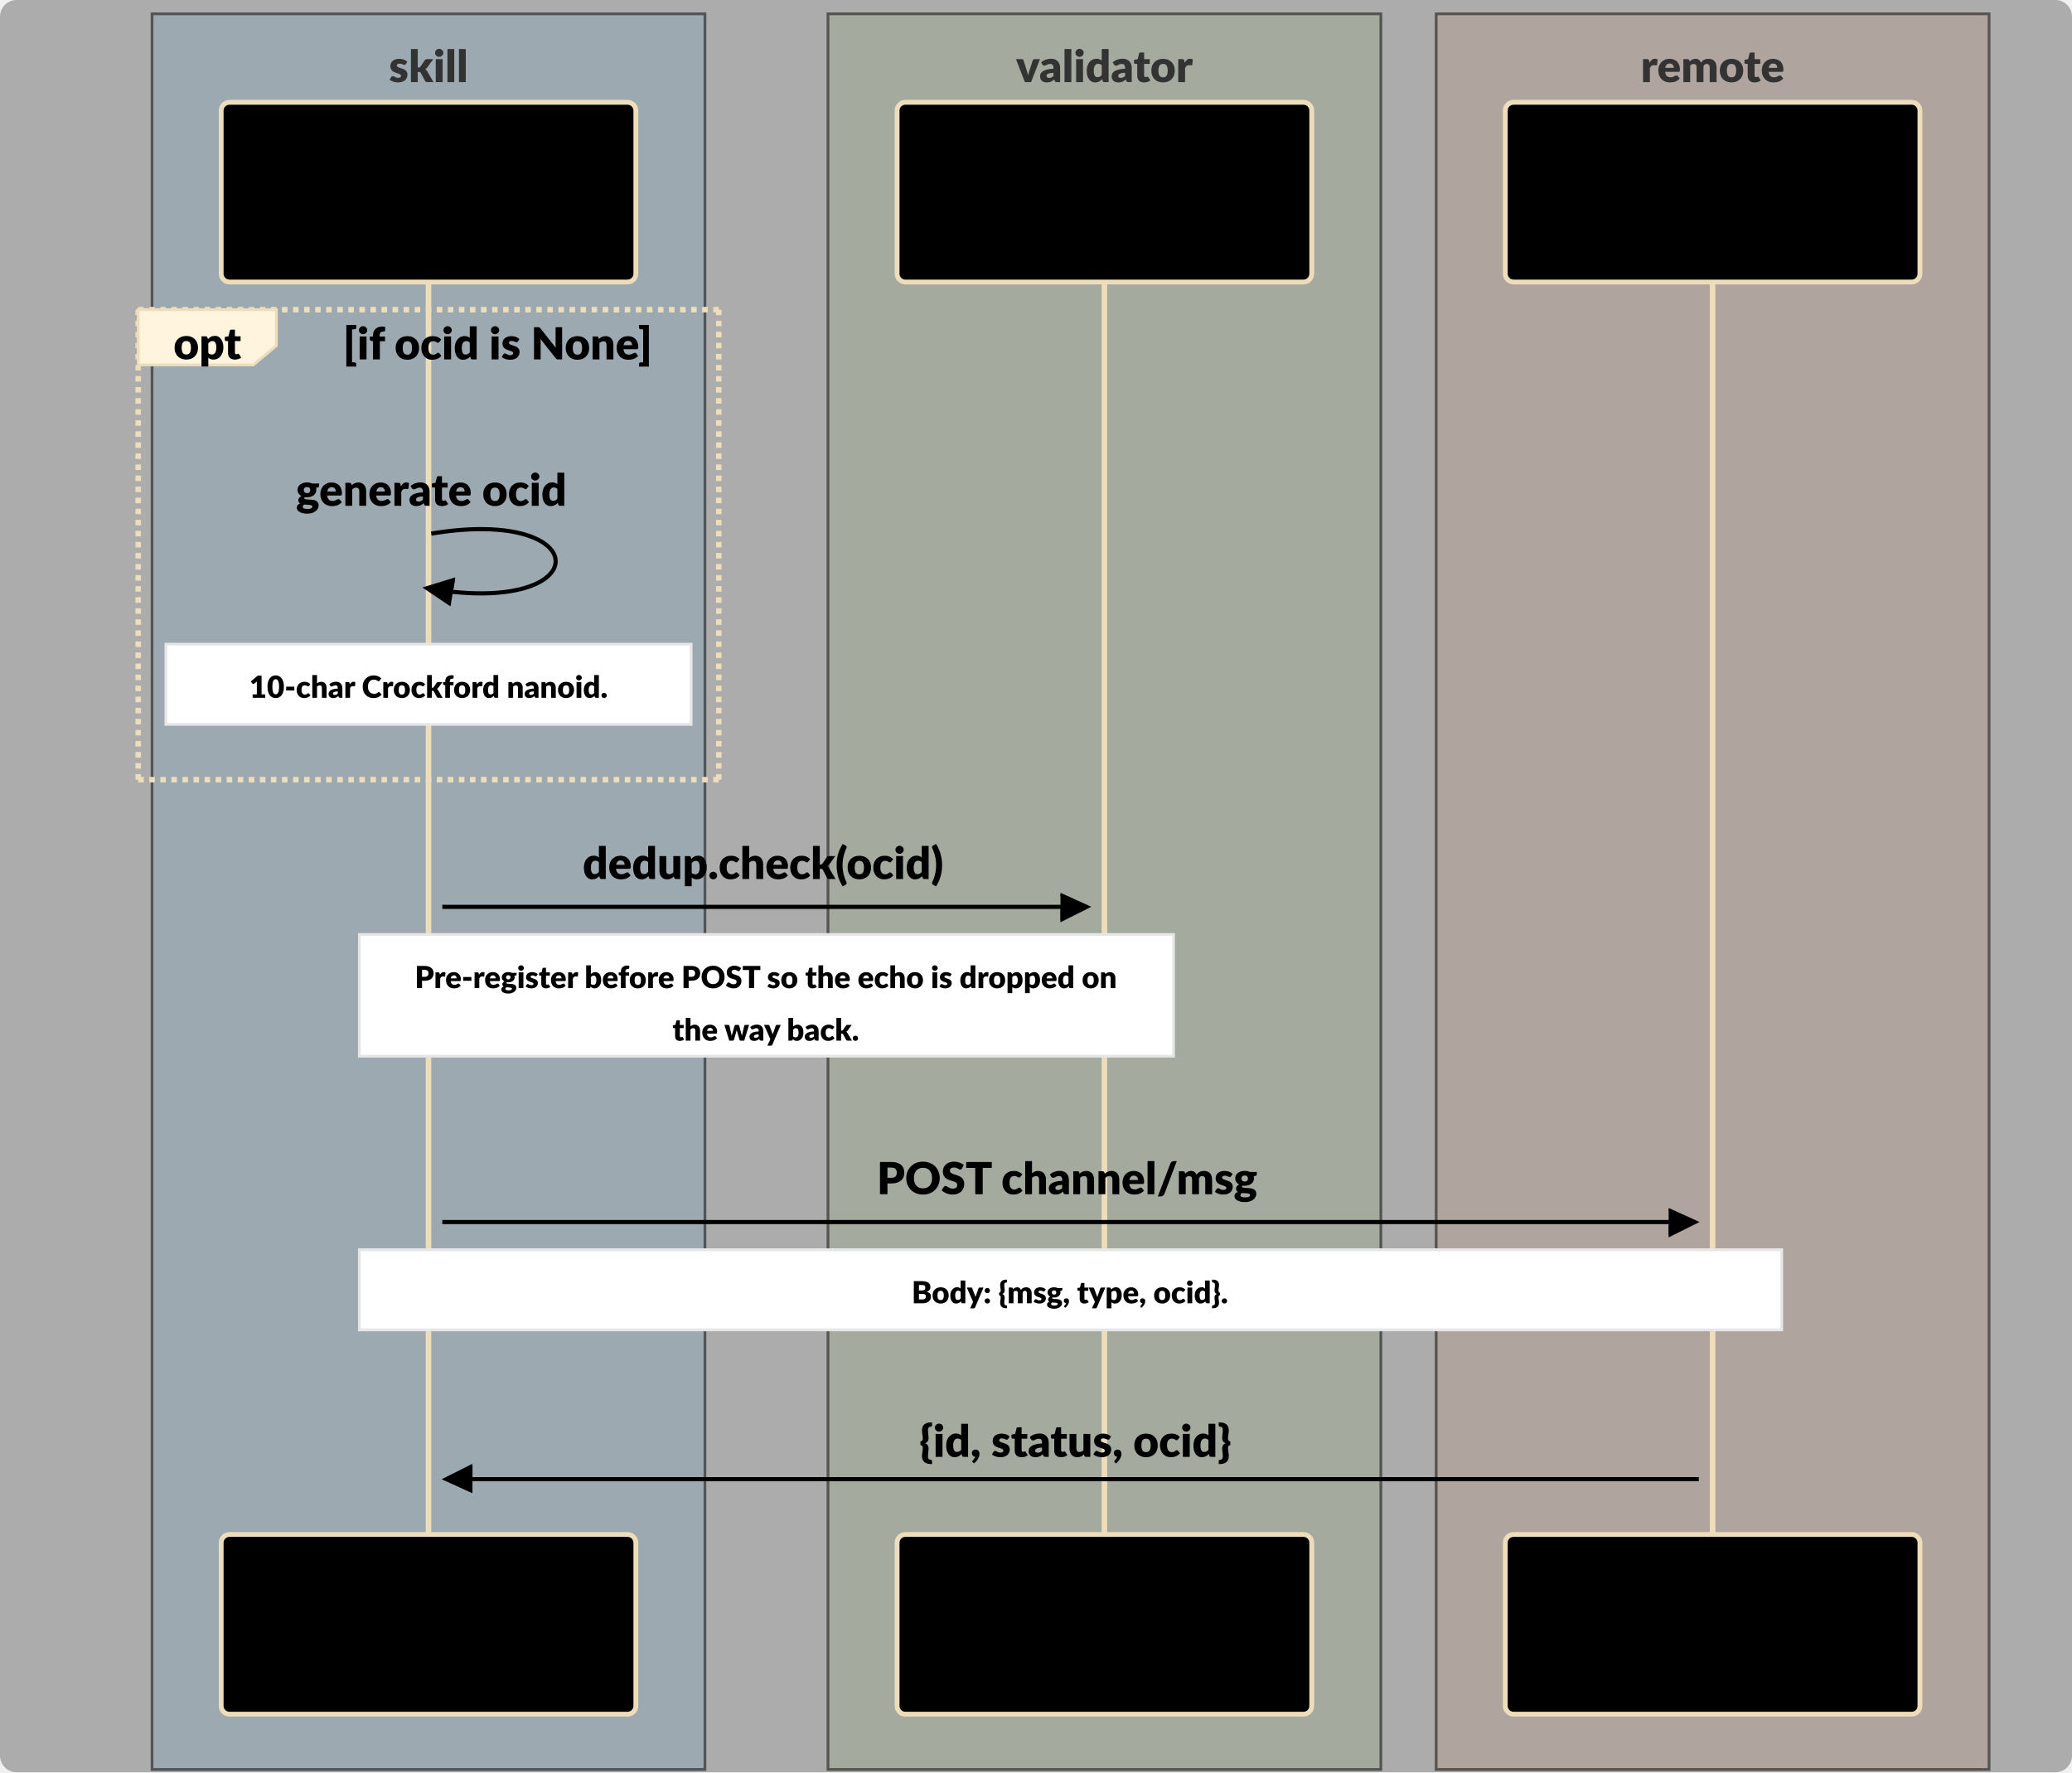
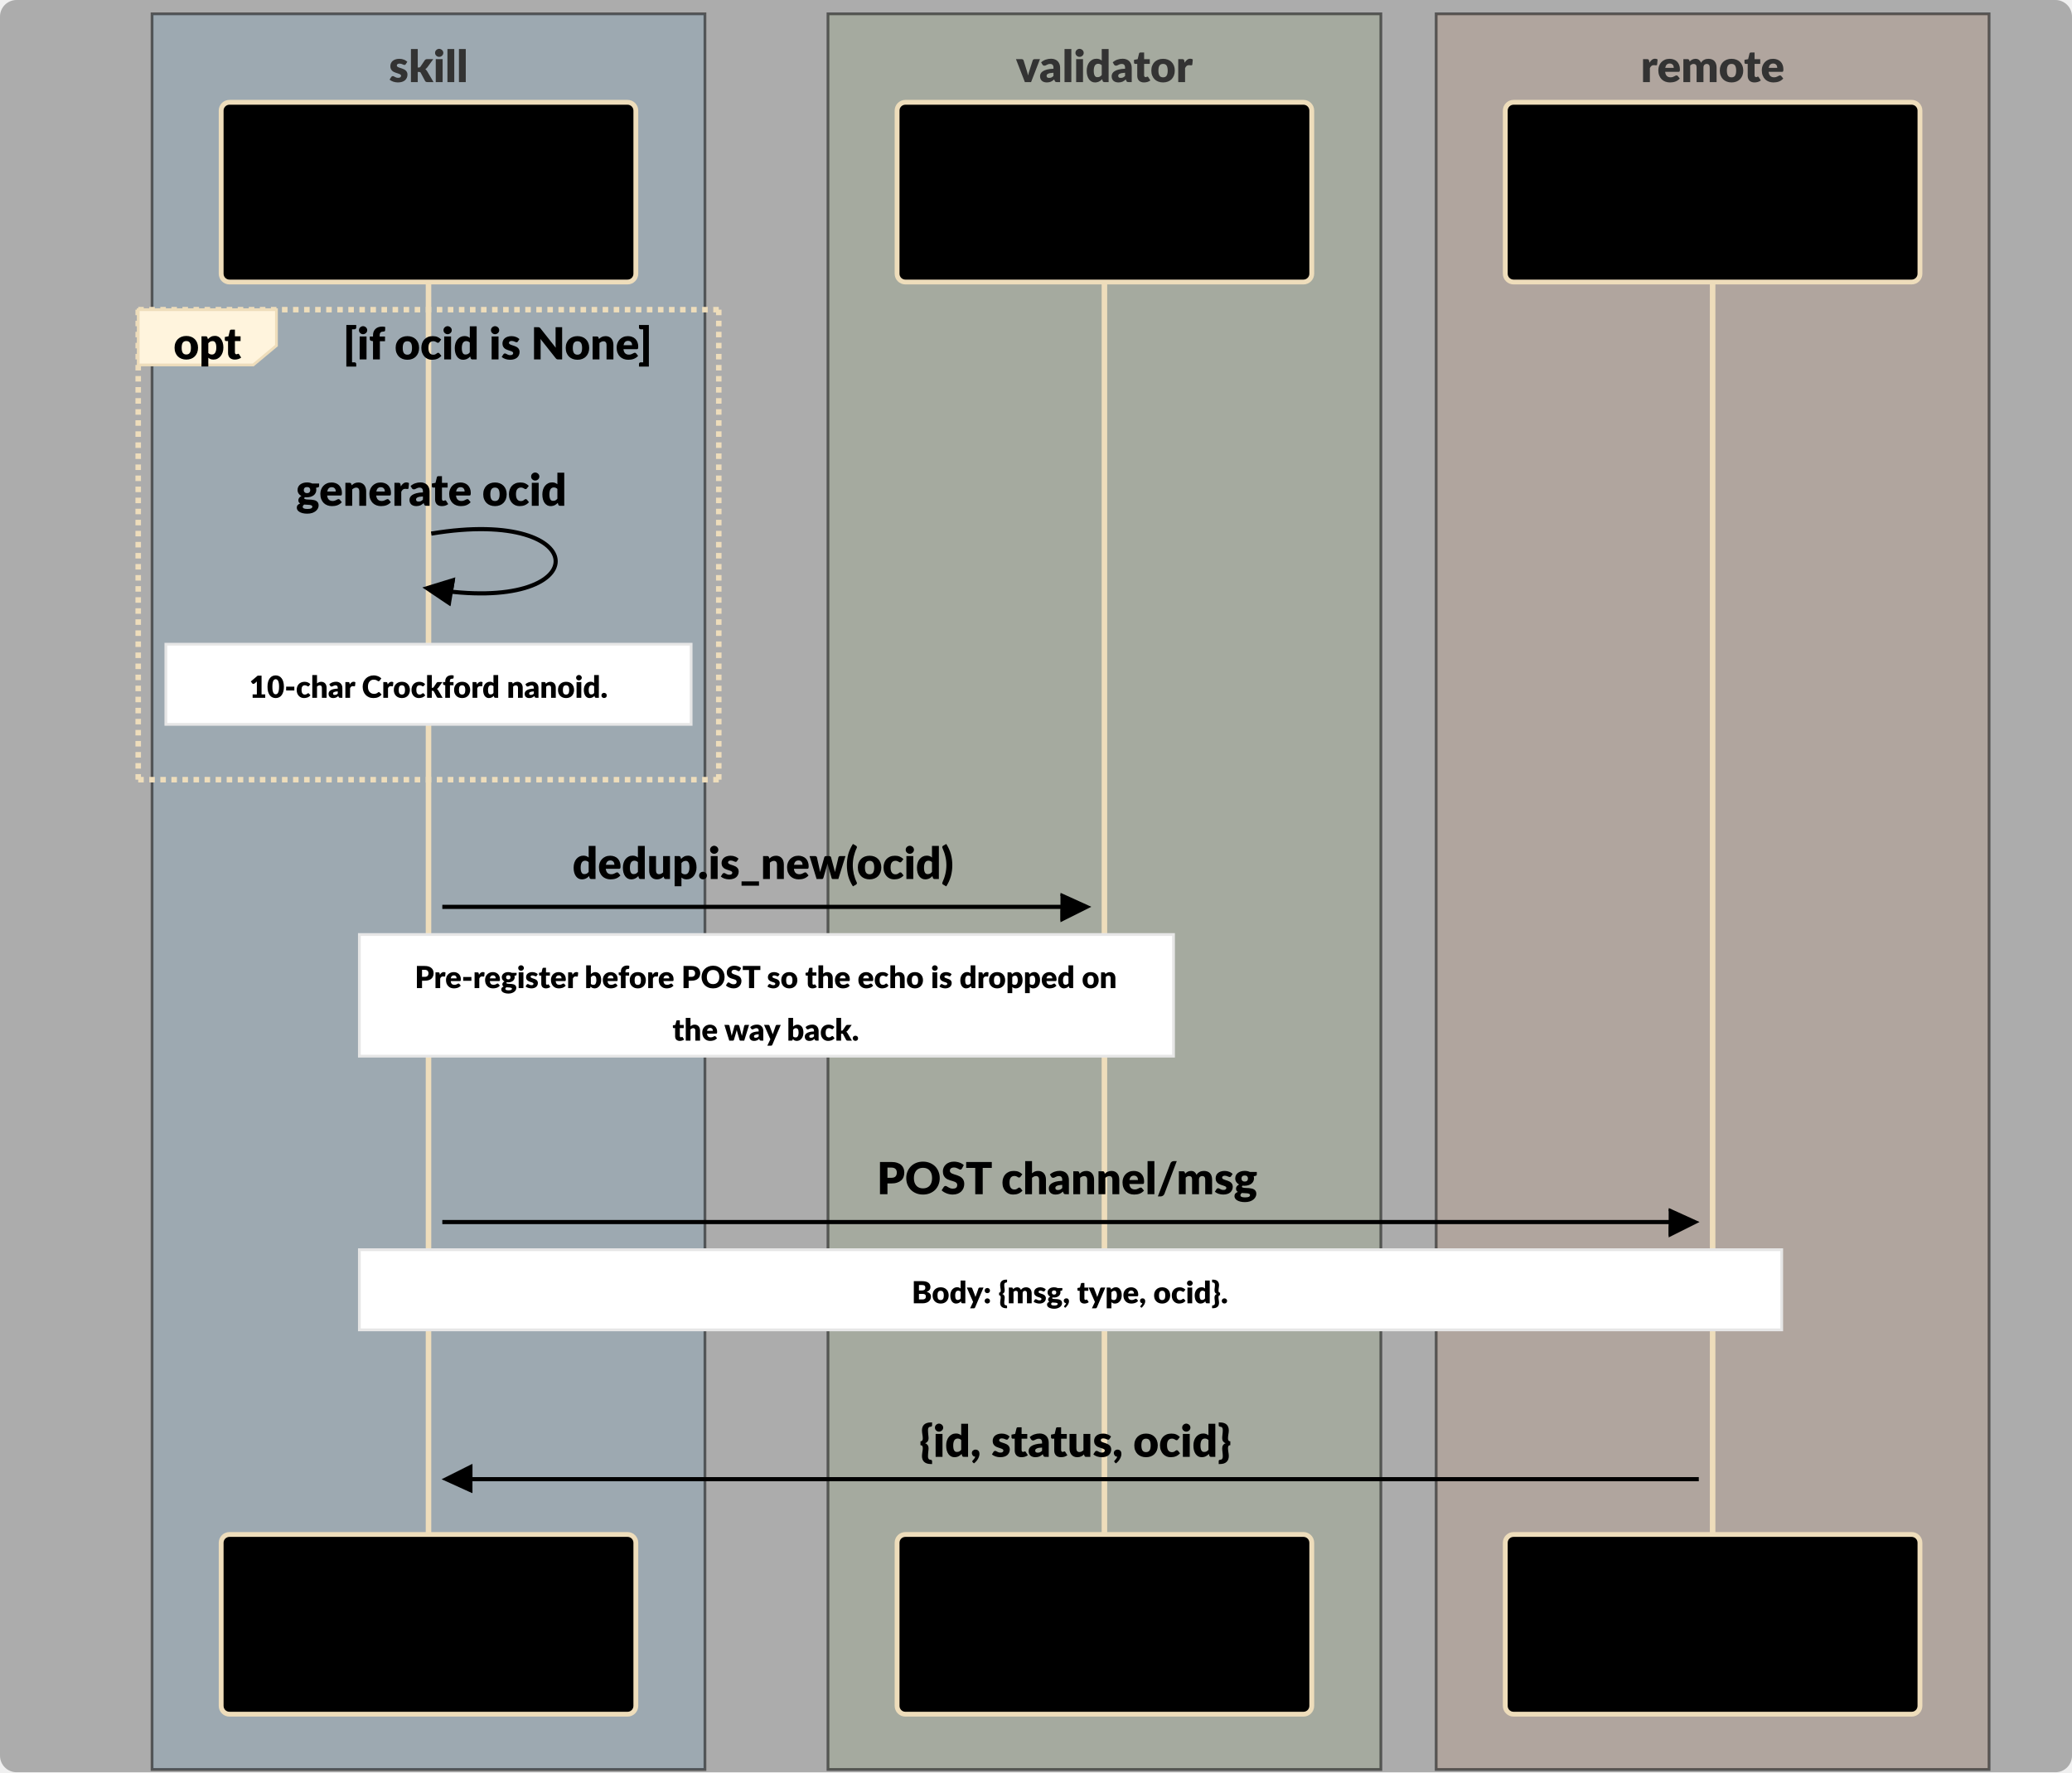
<svg xmlns="http://www.w3.org/2000/svg" id="diagram" width="750" style="max-width: 749.5px;" viewBox="-75 -10 749.5 641" role="graphics-document document" aria-roledescription="sequence">
  <rect x="-75" y="-10" width="749.5" height="641" rx="6" fill="rgba(127,127,127,0.6)" />
  <g>
    <rect x="444.5" y="-5" fill="rgba(201,130,80,0.15)" stroke="rgb(0,0,0, 0.5)" width="200" height="635" class="rect" />
    <text x="544.5" y="13.5" dominant-baseline="central" alignment-baseline="central" class="text" style="text-anchor: middle; font-size: 16px; font-weight: 400;">
      <tspan x="544.5" dy="0">remote</tspan>
    </text>
  </g>
  <g>
    <rect x="224.5" y="-5" fill="rgba(127,163,88,0.15)" stroke="rgb(0,0,0, 0.5)" width="200" height="635" class="rect" />
    <text x="324.5" y="13.5" dominant-baseline="central" alignment-baseline="central" class="text" style="text-anchor: middle; font-size: 16px; font-weight: 400;">
      <tspan x="324.5" dy="0">validator</tspan>
    </text>
  </g>
  <g>
    <rect x="-20" y="-5" fill="rgba(78,158,210,0.15)" stroke="rgb(0,0,0, 0.5)" width="200" height="635" class="rect" />
    <text x="80" y="13.5" dominant-baseline="central" alignment-baseline="central" class="text" style="text-anchor: middle; font-size: 16px; font-weight: 400;">
      <tspan x="80" dy="0">skill</tspan>
    </text>
  </g>
  <g>
    <rect x="469.5" y="545" fill="#eaeaea" stroke="#666" width="150" height="65" name="ARCH_xakvgft09j" rx="3" ry="3" class="actor actor-bottom" style="fill: url(#actor-grad-DredServer); stroke: oklch(53% 0.10 55); stroke-width: 1.75px;" />
    <text x="544.5" y="577.5" dominant-baseline="central" alignment-baseline="central" class="actor actor-box" style="text-anchor: middle; font-size: 16px; font-weight: 400;; fill: #ffffff;">
      <tspan x="544.5" dy="0">DredServer</tspan>
    </text>
  </g>
  <g>
    <rect x="249.5" y="545" fill="#eaeaea" stroke="#666" width="150" height="65" name="ARCH_xqjpk4fzdg" rx="3" ry="3" class="actor actor-bottom" style="fill: url(#actor-grad-Deduplicator); stroke: oklch(53% 0.10 130); stroke-width: 1.75px;" />
    <text x="324.5" y="577.5" dominant-baseline="central" alignment-baseline="central" class="actor actor-box" style="text-anchor: middle; font-size: 16px; font-weight: 400;; fill: #ffffff;">
      <tspan x="324.5" dy="0">Deduplicator</tspan>
    </text>
  </g>
  <g>
    <rect x="5" y="545" fill="#eaeaea" stroke="#666" width="150" height="65" name="ARCH_f8bv876rfx" rx="3" ry="3" class="actor actor-bottom" style="fill: url(#actor-grad-DredClient); stroke: oklch(53% 0.10 240); stroke-width: 1.75px;" />
    <text x="80" y="577.5" dominant-baseline="central" alignment-baseline="central" class="actor actor-box" style="text-anchor: middle; font-size: 16px; font-weight: 400;; fill: #ffffff;">
      <tspan x="80" dy="0">DredClient</tspan>
    </text>
  </g>
  <g>
    <line id="actor2" x1="544.5" y1="92" x2="544.5" y2="545" class="actor-line 200" stroke-width="0.5px" stroke="#999" name="ARCH_xakvgft09j" />
    <g id="root-2">
      <rect x="469.5" y="27" fill="#eaeaea" stroke="#666" width="150" height="65" name="ARCH_xakvgft09j" rx="3" ry="3" class="actor actor-top" style="fill: url(#actor-grad-DredServer); stroke: oklch(53% 0.10 55); stroke-width: 1.75px;" />
      <text x="544.5" y="59.5" dominant-baseline="central" alignment-baseline="central" class="actor actor-box" style="text-anchor: middle; font-size: 16px; font-weight: 400;; fill: #ffffff;">
        <tspan x="544.5" dy="0">DredServer</tspan>
      </text>
    </g>
  </g>
  <g>
    <line id="actor1" x1="324.5" y1="92" x2="324.5" y2="545" class="actor-line 200" stroke-width="0.5px" stroke="#999" name="ARCH_xqjpk4fzdg" />
    <g id="root-1">
      <rect x="249.5" y="27" fill="#eaeaea" stroke="#666" width="150" height="65" name="ARCH_xqjpk4fzdg" rx="3" ry="3" class="actor actor-top" style="fill: url(#actor-grad-Deduplicator); stroke: oklch(53% 0.10 130); stroke-width: 1.75px;" />
      <text x="324.5" y="59.5" dominant-baseline="central" alignment-baseline="central" class="actor actor-box" style="text-anchor: middle; font-size: 16px; font-weight: 400;; fill: #ffffff;">
        <tspan x="324.5" dy="0">Deduplicator</tspan>
      </text>
    </g>
  </g>
  <g>
    <line id="actor0" x1="80" y1="92" x2="80" y2="545" class="actor-line 200" stroke-width="0.5px" stroke="#999" name="ARCH_f8bv876rfx" />
    <g id="root-0">
      <rect x="5" y="27" fill="#eaeaea" stroke="#666" width="150" height="65" name="ARCH_f8bv876rfx" rx="3" ry="3" class="actor actor-top" style="fill: url(#actor-grad-DredClient); stroke: oklch(53% 0.10 240); stroke-width: 1.75px;" />
      <text x="80" y="59.5" dominant-baseline="central" alignment-baseline="central" class="actor actor-box" style="text-anchor: middle; font-size: 16px; font-weight: 400;; fill: #ffffff;">
        <tspan x="80" dy="0">DredClient</tspan>
      </text>
    </g>
  </g>
  <style>#diagram{font-family:"Lato Black","Lato",sans-serif;font-size:14px;fill:#333;}@keyframes edge-animation-frame{from{stroke-dashoffset:0;}}@keyframes dash{to{stroke-dashoffset:0;}}#diagram .edge-animation-slow{stroke-dasharray:9,5!important;stroke-dashoffset:900;animation:dash 50s linear infinite;stroke-linecap:round;}#diagram .edge-animation-fast{stroke-dasharray:9,5!important;stroke-dashoffset:900;animation:dash 20s linear infinite;stroke-linecap:round;}#diagram .error-icon{fill:hsl(220.588, 100%, 98.333%);}#diagram .error-text{fill:rgb(8.5, 5.75, 0);stroke:rgb(8.5, 5.75, 0);}#diagram .edge-thickness-normal{stroke-width:1px;}#diagram .edge-thickness-thick{stroke-width:3.5px;}#diagram .edge-pattern-solid{stroke-dasharray:0;}#diagram .edge-thickness-invisible{stroke-width:0;fill:none;}#diagram .edge-pattern-dashed{stroke-dasharray:3;}#diagram .edge-pattern-dotted{stroke-dasharray:2;}#diagram .marker{fill:#0b0b0b;stroke:#0b0b0b;}#diagram .marker.cross{stroke:#0b0b0b;}#diagram svg{font-family:"Lato Black","Lato",sans-serif;font-size:14px;}#diagram p{margin:0;}#diagram .actor{stroke:hsl(40.588, 60%, 83.333%);fill:#fff4dd;}#diagram text.actor&gt;tspan{fill:#000000;stroke:none;}#diagram .actor-line{stroke:hsl(40.588, 60%, 83.333%);}#diagram .innerArc{stroke-width:1.5;stroke-dasharray:none;}#diagram .messageLine0{stroke-width:1.5;stroke-dasharray:none;stroke:#000000;}#diagram .messageLine1{stroke-width:1.5;stroke-dasharray:2,2;stroke:#000000;}#diagram #arrowhead path{fill:#000000;stroke:#000000;}#diagram .sequenceNumber{fill:#f4f4f4;}#diagram #sequencenumber{fill:#000000;}#diagram #crosshead path{fill:#000000;stroke:#000000;}#diagram .messageText{fill:#000000;stroke:none;}#diagram .labelBox{stroke:hsl(40.588, 60%, 83.333%);fill:#fff4dd;}#diagram .labelText,#diagram .labelText&gt;tspan{fill:#000000;stroke:none;}#diagram .loopText,#diagram .loopText&gt;tspan{fill:#000000;stroke:none;}#diagram .loopLine{stroke-width:2px;stroke-dasharray:2,2;stroke:hsl(40.588, 60%, 83.333%);fill:hsl(40.588, 60%, 83.333%);}#diagram .note{stroke:hsl(0, 0%, 90%);fill:#ffffff;}#diagram .noteText,#diagram .noteText&gt;tspan{fill:#000000;stroke:none;}#diagram .activation0{fill:hsl(-79.412, 100%, 93.333%);stroke:hsl(-79.412, 100%, 83.333%);}#diagram .activation1{fill:hsl(-79.412, 100%, 93.333%);stroke:hsl(-79.412, 100%, 83.333%);}#diagram .activation2{fill:hsl(-79.412, 100%, 93.333%);stroke:hsl(-79.412, 100%, 83.333%);}#diagram .actorPopupMenu{position:absolute;}#diagram .actorPopupMenuPanel{position:absolute;fill:#fff4dd;box-shadow:0px 8px 16px 0px rgba(0,0,0,0.2);filter:drop-shadow(3px 5px 2px rgb(0 0 0 / 0.4));}#diagram .actor-man line{stroke:hsl(40.588, 60%, 83.333%);fill:#fff4dd;}#diagram .actor-man circle,#diagram line{stroke:hsl(40.588, 60%, 83.333%);fill:#fff4dd;stroke-width:2px;}#diagram :root{--mermaid-font-family:"trebuchet ms",verdana,arial,sans-serif;}</style>
  <g />
  <defs>
    <linearGradient id="actor-grad-DredServer" x1="0%" y1="0%" x2="0%" y2="100%">
      <stop offset="0%" stop-color="oklch(76.9% 0.077 55)" />
      <stop offset="70%" stop-color="oklch(72.0% 0.093 55)" />
      <stop offset="100%" stop-color="oklch(39.8% 0.075 55)" />
    </linearGradient>
    <linearGradient id="actor-grad-Deduplicator" x1="0%" y1="0%" x2="0%" y2="100%">
      <stop offset="0%" stop-color="oklch(76.9% 0.077 130)" />
      <stop offset="70%" stop-color="oklch(72.0% 0.093 130)" />
      <stop offset="100%" stop-color="oklch(39.8% 0.075 130)" />
    </linearGradient>
    <linearGradient id="actor-grad-DredClient" x1="0%" y1="0%" x2="0%" y2="100%">
      <stop offset="0%" stop-color="oklch(76.9% 0.077 240)" />
      <stop offset="70%" stop-color="oklch(72.0% 0.093 240)" />
      <stop offset="100%" stop-color="oklch(39.8% 0.075 240)" />
    </linearGradient>
    <symbol id="computer" width="24" height="24">
      <path transform="scale(.5)" d="M2 2v13h20v-13h-20zm18 11h-16v-9h16v9zm-10.228 6l.466-1h3.524l.467 1h-4.457zm14.228 3h-24l2-6h2.104l-1.33 4h18.45l-1.297-4h2.073l2 6zm-5-10h-14v-7h14v7z" />
    </symbol>
  </defs>
  <defs>
    <symbol id="database" fill-rule="evenodd" clip-rule="evenodd">
      <path transform="scale(.5)" d="M12.258.001l.256.004.255.005.253.008.251.01.249.012.247.015.246.016.242.019.241.02.239.023.236.024.233.027.231.028.229.031.225.032.223.034.22.036.217.038.214.04.211.041.208.043.205.045.201.046.198.048.194.05.191.051.187.053.183.054.18.056.175.057.172.059.168.06.163.061.16.063.155.064.15.066.074.033.073.033.071.034.07.034.069.035.068.035.067.035.066.035.064.036.064.036.062.036.06.036.06.037.058.037.058.037.055.038.055.038.053.038.052.038.051.039.05.039.048.039.047.039.045.04.044.04.043.04.041.04.04.041.039.041.037.041.036.041.034.041.033.042.032.042.03.042.029.042.027.042.026.043.024.043.023.043.021.043.02.043.018.044.017.043.015.044.013.044.012.044.011.045.009.044.007.045.006.045.004.045.002.045.001.045v17l-.001.045-.002.045-.004.045-.006.045-.007.045-.009.044-.011.045-.012.044-.013.044-.015.044-.017.043-.018.044-.02.043-.021.043-.023.043-.024.043-.026.043-.027.042-.029.042-.03.042-.032.042-.033.042-.034.041-.036.041-.037.041-.039.041-.04.041-.041.04-.043.04-.044.04-.045.04-.047.039-.048.039-.05.039-.051.039-.052.038-.053.038-.055.038-.055.038-.058.037-.058.037-.06.037-.06.036-.062.036-.064.036-.064.036-.066.035-.067.035-.068.035-.069.035-.07.034-.071.034-.073.033-.074.033-.15.066-.155.064-.16.063-.163.061-.168.06-.172.059-.175.057-.18.056-.183.054-.187.053-.191.051-.194.05-.198.048-.201.046-.205.045-.208.043-.211.041-.214.04-.217.038-.22.036-.223.034-.225.032-.229.031-.231.028-.233.027-.236.024-.239.023-.241.02-.242.019-.246.016-.247.015-.249.012-.251.01-.253.008-.255.005-.256.004-.258.001-.258-.001-.256-.004-.255-.005-.253-.008-.251-.01-.249-.012-.247-.015-.245-.016-.243-.019-.241-.02-.238-.023-.236-.024-.234-.027-.231-.028-.228-.031-.226-.032-.223-.034-.22-.036-.217-.038-.214-.04-.211-.041-.208-.043-.204-.045-.201-.046-.198-.048-.195-.05-.19-.051-.187-.053-.184-.054-.179-.056-.176-.057-.172-.059-.167-.06-.164-.061-.159-.063-.155-.064-.151-.066-.074-.033-.072-.033-.072-.034-.07-.034-.069-.035-.068-.035-.067-.035-.066-.035-.064-.036-.063-.036-.062-.036-.061-.036-.06-.037-.058-.037-.057-.037-.056-.038-.055-.038-.053-.038-.052-.038-.051-.039-.049-.039-.049-.039-.046-.039-.046-.04-.044-.04-.043-.04-.041-.04-.04-.041-.039-.041-.037-.041-.036-.041-.034-.041-.033-.042-.032-.042-.03-.042-.029-.042-.027-.042-.026-.043-.024-.043-.023-.043-.021-.043-.02-.043-.018-.044-.017-.043-.015-.044-.013-.044-.012-.044-.011-.045-.009-.044-.007-.045-.006-.045-.004-.045-.002-.045-.001-.045v-17l.001-.045.002-.045.004-.045.006-.045.007-.045.009-.044.011-.045.012-.044.013-.044.015-.044.017-.043.018-.044.02-.043.021-.043.023-.043.024-.043.026-.043.027-.042.029-.042.03-.042.032-.042.033-.042.034-.041.036-.041.037-.041.039-.041.04-.041.041-.04.043-.04.044-.04.046-.04.046-.039.049-.039.049-.039.051-.039.052-.038.053-.038.055-.038.056-.038.057-.037.058-.037.06-.037.061-.036.062-.036.063-.036.064-.036.066-.035.067-.035.068-.035.069-.035.07-.034.072-.034.072-.033.074-.033.151-.066.155-.064.159-.063.164-.061.167-.06.172-.059.176-.057.179-.056.184-.054.187-.053.19-.051.195-.05.198-.048.201-.046.204-.045.208-.043.211-.041.214-.04.217-.038.22-.036.223-.034.226-.032.228-.031.231-.028.234-.027.236-.024.238-.023.241-.02.243-.019.245-.016.247-.015.249-.012.251-.01.253-.008.255-.005.256-.004.258-.001.258.001zm-9.258 20.499v.01l.001.021.003.021.004.022.005.021.006.022.007.022.009.023.01.022.011.023.012.023.013.023.015.023.016.024.017.023.018.024.019.024.021.024.022.025.023.024.024.025.052.049.056.05.061.051.066.051.07.051.075.051.079.052.084.052.088.052.092.052.097.052.102.051.105.052.11.052.114.051.119.051.123.051.127.05.131.05.135.05.139.048.144.049.147.047.152.047.155.047.16.045.163.045.167.043.171.043.176.041.178.041.183.039.187.039.19.037.194.035.197.035.202.033.204.031.209.03.212.029.216.027.219.025.222.024.226.021.23.02.233.018.236.016.24.015.243.012.246.01.249.008.253.005.256.004.259.001.26-.001.257-.004.254-.005.25-.008.247-.011.244-.012.241-.014.237-.016.233-.018.231-.021.226-.021.224-.024.22-.026.216-.027.212-.028.21-.031.205-.031.202-.034.198-.034.194-.036.191-.037.187-.039.183-.04.179-.04.175-.042.172-.043.168-.044.163-.045.16-.046.155-.046.152-.047.148-.048.143-.049.139-.049.136-.05.131-.05.126-.05.123-.051.118-.052.114-.051.11-.052.106-.052.101-.052.096-.052.092-.052.088-.053.083-.051.079-.052.074-.052.07-.051.065-.051.06-.051.056-.05.051-.05.023-.024.023-.025.021-.024.02-.024.019-.024.018-.024.017-.024.015-.023.014-.024.013-.023.012-.023.01-.023.01-.022.008-.022.006-.022.006-.022.004-.022.004-.021.001-.021.001-.021v-4.127l-.077.055-.08.053-.083.054-.085.053-.087.052-.09.052-.093.051-.095.05-.097.05-.1.049-.102.049-.105.048-.106.047-.109.047-.111.046-.114.045-.115.045-.118.044-.12.043-.122.042-.124.042-.126.041-.128.04-.13.04-.132.038-.134.038-.135.037-.138.037-.139.035-.142.035-.143.034-.144.033-.147.032-.148.031-.15.03-.151.03-.153.029-.154.027-.156.027-.158.026-.159.025-.161.024-.162.023-.163.022-.165.021-.166.02-.167.019-.169.018-.169.017-.171.016-.173.015-.173.014-.175.013-.175.012-.177.011-.178.01-.179.008-.179.008-.181.006-.182.005-.182.004-.184.003-.184.002h-.37l-.184-.002-.184-.003-.182-.004-.182-.005-.181-.006-.179-.008-.179-.008-.178-.01-.176-.011-.176-.012-.175-.013-.173-.014-.172-.015-.171-.016-.17-.017-.169-.018-.167-.019-.166-.02-.165-.021-.163-.022-.162-.023-.161-.024-.159-.025-.157-.026-.156-.027-.155-.027-.153-.029-.151-.03-.15-.03-.148-.031-.146-.032-.145-.033-.143-.034-.141-.035-.14-.035-.137-.037-.136-.037-.134-.038-.132-.038-.13-.04-.128-.04-.126-.041-.124-.042-.122-.042-.12-.044-.117-.043-.116-.045-.113-.045-.112-.046-.109-.047-.106-.047-.105-.048-.102-.049-.1-.049-.097-.05-.095-.05-.093-.052-.09-.051-.087-.052-.085-.053-.083-.054-.08-.054-.077-.054v4.127zm0-5.654v.011l.001.021.003.021.004.021.005.022.006.022.007.022.009.022.01.022.011.023.012.023.013.023.015.024.016.023.017.024.018.024.019.024.021.024.022.024.023.025.024.024.052.05.056.05.061.05.066.051.07.051.075.052.079.051.084.052.088.052.092.052.097.052.102.052.105.052.11.051.114.051.119.052.123.05.127.051.131.05.135.049.139.049.144.048.147.048.152.047.155.046.16.045.163.045.167.044.171.042.176.042.178.04.183.04.187.038.19.037.194.036.197.034.202.033.204.032.209.03.212.028.216.027.219.025.222.024.226.022.23.02.233.018.236.016.24.014.243.012.246.01.249.008.253.006.256.003.259.001.26-.001.257-.003.254-.006.25-.008.247-.01.244-.012.241-.015.237-.016.233-.018.231-.02.226-.022.224-.024.22-.025.216-.027.212-.029.21-.03.205-.032.202-.033.198-.035.194-.036.191-.037.187-.039.183-.039.179-.041.175-.042.172-.043.168-.044.163-.045.16-.045.155-.047.152-.047.148-.048.143-.048.139-.05.136-.049.131-.05.126-.051.123-.051.118-.051.114-.052.11-.052.106-.052.101-.052.096-.052.092-.052.088-.052.083-.052.079-.052.074-.051.07-.052.065-.051.06-.05.056-.051.051-.049.023-.025.023-.024.021-.025.02-.024.019-.024.018-.024.017-.024.015-.023.014-.023.013-.024.012-.022.01-.023.01-.023.008-.022.006-.022.006-.022.004-.021.004-.022.001-.021.001-.021v-4.139l-.077.054-.08.054-.083.054-.085.052-.087.053-.09.051-.093.051-.095.051-.097.05-.1.049-.102.049-.105.048-.106.047-.109.047-.111.046-.114.045-.115.044-.118.044-.12.044-.122.042-.124.042-.126.041-.128.04-.13.039-.132.039-.134.038-.135.037-.138.036-.139.036-.142.035-.143.033-.144.033-.147.033-.148.031-.15.03-.151.03-.153.028-.154.028-.156.027-.158.026-.159.025-.161.024-.162.023-.163.022-.165.021-.166.02-.167.019-.169.018-.169.017-.171.016-.173.015-.173.014-.175.013-.175.012-.177.011-.178.009-.179.009-.179.007-.181.007-.182.005-.182.004-.184.003-.184.002h-.37l-.184-.002-.184-.003-.182-.004-.182-.005-.181-.007-.179-.007-.179-.009-.178-.009-.176-.011-.176-.012-.175-.013-.173-.014-.172-.015-.171-.016-.17-.017-.169-.018-.167-.019-.166-.02-.165-.021-.163-.022-.162-.023-.161-.024-.159-.025-.157-.026-.156-.027-.155-.028-.153-.028-.151-.03-.15-.03-.148-.031-.146-.033-.145-.033-.143-.033-.141-.035-.14-.036-.137-.036-.136-.037-.134-.038-.132-.039-.13-.039-.128-.04-.126-.041-.124-.042-.122-.043-.12-.043-.117-.044-.116-.044-.113-.046-.112-.046-.109-.046-.106-.047-.105-.048-.102-.049-.1-.049-.097-.05-.095-.051-.093-.051-.09-.051-.087-.053-.085-.052-.083-.054-.08-.054-.077-.054v4.139zm0-5.666v.011l.001.02.003.022.004.021.005.022.006.021.007.022.009.023.01.022.011.023.012.023.013.023.015.023.016.024.017.024.018.023.019.024.021.025.022.024.023.024.024.025.052.05.056.05.061.05.066.051.07.051.075.052.079.051.084.052.088.052.092.052.097.052.102.052.105.051.11.052.114.051.119.051.123.051.127.05.131.05.135.05.139.049.144.048.147.048.152.047.155.046.16.045.163.045.167.043.171.043.176.042.178.04.183.04.187.038.19.037.194.036.197.034.202.033.204.032.209.03.212.028.216.027.219.025.222.024.226.021.23.02.233.018.236.017.24.014.243.012.246.01.249.008.253.006.256.003.259.001.26-.001.257-.003.254-.006.25-.008.247-.01.244-.013.241-.014.237-.016.233-.018.231-.02.226-.022.224-.024.22-.025.216-.027.212-.029.21-.03.205-.032.202-.033.198-.035.194-.036.191-.037.187-.039.183-.039.179-.041.175-.042.172-.043.168-.044.163-.045.16-.045.155-.047.152-.047.148-.048.143-.049.139-.049.136-.049.131-.051.126-.05.123-.051.118-.052.114-.051.11-.052.106-.052.101-.052.096-.052.092-.052.088-.052.083-.052.079-.052.074-.052.07-.051.065-.051.06-.051.056-.05.051-.049.023-.025.023-.025.021-.024.02-.024.019-.024.018-.024.017-.024.015-.023.014-.024.013-.023.012-.023.01-.022.01-.023.008-.022.006-.022.006-.022.004-.022.004-.021.001-.021.001-.021v-4.153l-.077.054-.08.054-.083.053-.085.053-.087.053-.09.051-.093.051-.095.051-.097.05-.1.049-.102.048-.105.048-.106.048-.109.046-.111.046-.114.046-.115.044-.118.044-.12.043-.122.043-.124.042-.126.041-.128.04-.13.039-.132.039-.134.038-.135.037-.138.036-.139.036-.142.034-.143.034-.144.033-.147.032-.148.032-.15.03-.151.03-.153.028-.154.028-.156.027-.158.026-.159.024-.161.024-.162.023-.163.023-.165.021-.166.02-.167.019-.169.018-.169.017-.171.016-.173.015-.173.014-.175.013-.175.012-.177.01-.178.01-.179.009-.179.007-.181.006-.182.006-.182.004-.184.003-.184.001-.185.001-.185-.001-.184-.001-.184-.003-.182-.004-.182-.006-.181-.006-.179-.007-.179-.009-.178-.01-.176-.01-.176-.012-.175-.013-.173-.014-.172-.015-.171-.016-.17-.017-.169-.018-.167-.019-.166-.02-.165-.021-.163-.023-.162-.023-.161-.024-.159-.024-.157-.026-.156-.027-.155-.028-.153-.028-.151-.03-.15-.03-.148-.032-.146-.032-.145-.033-.143-.034-.141-.034-.14-.036-.137-.036-.136-.037-.134-.038-.132-.039-.13-.039-.128-.041-.126-.041-.124-.041-.122-.043-.12-.043-.117-.044-.116-.044-.113-.046-.112-.046-.109-.046-.106-.048-.105-.048-.102-.048-.1-.05-.097-.049-.095-.051-.093-.051-.09-.052-.087-.052-.085-.053-.083-.053-.08-.054-.077-.054v4.153zm8.74-8.179l-.257.004-.254.005-.25.008-.247.011-.244.012-.241.014-.237.016-.233.018-.231.021-.226.022-.224.023-.22.026-.216.027-.212.028-.21.031-.205.032-.202.033-.198.034-.194.036-.191.038-.187.038-.183.04-.179.041-.175.042-.172.043-.168.043-.163.045-.16.046-.155.046-.152.048-.148.048-.143.048-.139.049-.136.05-.131.05-.126.051-.123.051-.118.051-.114.052-.11.052-.106.052-.101.052-.096.052-.092.052-.088.052-.083.052-.079.052-.074.051-.07.052-.065.051-.06.05-.056.05-.051.05-.023.025-.023.024-.021.024-.02.025-.019.024-.018.024-.017.023-.015.024-.014.023-.013.023-.012.023-.01.023-.01.022-.008.022-.006.023-.006.021-.004.022-.004.021-.001.021-.001.021.001.021.001.021.004.021.004.022.006.021.006.023.008.022.01.022.01.023.012.023.013.023.014.023.015.024.017.023.018.024.019.024.02.025.021.024.023.024.023.025.051.05.056.05.06.05.065.051.07.052.074.051.079.052.083.052.088.052.092.052.096.052.101.052.106.052.11.052.114.052.118.051.123.051.126.051.131.05.136.05.139.049.143.048.148.048.152.048.155.046.16.046.163.045.168.043.172.043.175.042.179.041.183.04.187.038.191.038.194.036.198.034.202.033.205.032.21.031.212.028.216.027.22.026.224.023.226.022.231.021.233.018.237.016.241.014.244.012.247.011.25.008.254.005.257.004.26.001.26-.001.257-.004.254-.005.25-.008.247-.011.244-.012.241-.014.237-.016.233-.018.231-.021.226-.022.224-.023.22-.026.216-.027.212-.028.21-.031.205-.032.202-.033.198-.034.194-.036.191-.038.187-.038.183-.04.179-.041.175-.042.172-.043.168-.043.163-.045.16-.046.155-.046.152-.048.148-.048.143-.048.139-.049.136-.05.131-.05.126-.051.123-.051.118-.051.114-.052.11-.052.106-.052.101-.052.096-.052.092-.052.088-.052.083-.052.079-.052.074-.051.07-.052.065-.051.06-.05.056-.05.051-.05.023-.025.023-.024.021-.024.02-.025.019-.024.018-.024.017-.023.015-.024.014-.023.013-.023.012-.023.01-.023.01-.022.008-.022.006-.023.006-.021.004-.022.004-.021.001-.021.001-.021-.001-.021-.001-.021-.004-.021-.004-.022-.006-.021-.006-.023-.008-.022-.01-.022-.01-.023-.012-.023-.013-.023-.014-.023-.015-.024-.017-.023-.018-.024-.019-.024-.02-.025-.021-.024-.023-.024-.023-.025-.051-.05-.056-.05-.06-.05-.065-.051-.07-.052-.074-.051-.079-.052-.083-.052-.088-.052-.092-.052-.096-.052-.101-.052-.106-.052-.11-.052-.114-.052-.118-.051-.123-.051-.126-.051-.131-.05-.136-.05-.139-.049-.143-.048-.148-.048-.152-.048-.155-.046-.16-.046-.163-.045-.168-.043-.172-.043-.175-.042-.179-.041-.183-.04-.187-.038-.191-.038-.194-.036-.198-.034-.202-.033-.205-.032-.21-.031-.212-.028-.216-.027-.22-.026-.224-.023-.226-.022-.231-.021-.233-.018-.237-.016-.241-.014-.244-.012-.247-.011-.25-.008-.254-.005-.257-.004-.26-.001-.26.001z" />
    </symbol>
  </defs>
  <defs>
    <symbol id="clock" width="24" height="24">
      <path transform="scale(.5)" d="M12 2c5.514 0 10 4.486 10 10s-4.486 10-10 10-10-4.486-10-10 4.486-10 10-10zm0-2c-6.627 0-12 5.373-12 12s5.373 12 12 12 12-5.373 12-12-5.373-12-12-12zm5.848 12.459c.202.038.202.333.001.372-1.907.361-6.045 1.111-6.547 1.111-.719 0-1.301-.582-1.301-1.301 0-.512.77-5.447 1.125-7.445.034-.192.312-.181.343.014l.985 6.238 5.394 1.011z" />
    </symbol>
  </defs>
  <defs>
    <marker id="arrowhead" refX="7.9" refY="5" markerUnits="userSpaceOnUse" markerWidth="12" markerHeight="12" orient="auto-start-reverse">
      <path d="M -1 0 L 10 5 L 0 10 z" />
    </marker>
  </defs>
  <defs>
    <marker id="crosshead" markerWidth="15" markerHeight="8" orient="auto" refX="4" refY="4.5">
      <path fill="none" stroke="#000000" stroke-width="1pt" d="M 1,2 L 6,7 M 6,2 L 1,7" style="stroke-dasharray: 0, 0;" />
    </marker>
  </defs>
  <defs>
    <marker id="filled-head" refX="15.5" refY="7" markerWidth="20" markerHeight="28" orient="auto">
      <path d="M 18,7 L9,13 L14,7 L9,1 Z" />
    </marker>
  </defs>
  <defs>
    <marker id="sequencenumber" refX="15" refY="15" markerWidth="60" markerHeight="40" orient="auto">
      <circle cx="15" cy="15" r="6" />
    </marker>
  </defs>
  <defs>
    <marker id="solidTopArrowHead" refX="7.9" refY="7.25" markerUnits="userSpaceOnUse" markerWidth="12" markerHeight="12" orient="auto-start-reverse">
      <path d="M 0 0 L 10 8 L 0 8 z" />
    </marker>
  </defs>
  <defs>
    <marker id="solidBottomArrowHead" refX="7.9" refY="0.75" markerUnits="userSpaceOnUse" markerWidth="12" markerHeight="12" orient="auto-start-reverse">
      <path d="M 0 0 L 10 0 L 0 8 z" />
    </marker>
  </defs>
  <defs>
    <marker id="stickTopArrowHead" refX="7.5" refY="7" markerUnits="userSpaceOnUse" markerWidth="12" markerHeight="12" orient="auto-start-reverse">
      <path d="M 0 0 L 7 7" stroke="black" stroke-width="1.5" fill="none" />
    </marker>
  </defs>
  <defs>
    <marker id="stickBottomArrowHead" refX="7.5" refY="0" markerUnits="userSpaceOnUse" markerWidth="12" markerHeight="12" orient="auto-start-reverse">
      <path d="M 0 7 L 7 0" stroke="black" stroke-width="1.5" fill="none" />
    </marker>
  </defs>
  <g />
  <g>
    <rect x="-15" y="223" fill="#EDF2AE" stroke="#666" width="190" height="29" class="note" />
    <text x="80" y="228" text-anchor="middle" dominant-baseline="middle" alignment-baseline="middle" class="noteText" dy="1em" style="font-size: 11px; font-weight: 400;">
      <tspan x="80">10-char Crockford nanoid.</tspan>
    </text>
  </g>
  <g>
    <line x1="-25" y1="102" x2="185" y2="102" class="loopLine" />
    <line x1="185" y1="102" x2="185" y2="272" class="loopLine" />
    <line x1="-25" y1="272" x2="185" y2="272" class="loopLine" />
    <line x1="-25" y1="102" x2="-25" y2="272" class="loopLine" />
    <polygon points="-25,102 25,102 25,115 16.6,122 -25,122" class="labelBox" />
    <text x="0" y="115" text-anchor="middle" dominant-baseline="middle" alignment-baseline="middle" class="labelText" style="font-size: 16px; font-weight: 400;">opt</text>
    <text x="105" y="120" text-anchor="middle" class="loopText" style="font-size: 16px; font-weight: 400;">
      <tspan x="105">[if ocid is None]</tspan>
    </text>
  </g>
  <g />
  <g>
    <rect x="55" y="328" fill="#EDF2AE" stroke="#666" width="294.5" height="44" class="note" />
    <text x="202" y="333" text-anchor="middle" dominant-baseline="middle" alignment-baseline="middle" class="noteText" dy="1em" style="font-size: 11px; font-weight: 400;">
      <tspan x="202">Pre-register before POST so the echo is dropped on</tspan>
    </text>
    <text x="202" y="352" text-anchor="middle" dominant-baseline="middle" alignment-baseline="middle" class="noteText" dy="1em" style="font-size: 11px; font-weight: 400;">
      <tspan x="202">the way back.</tspan>
    </text>
  </g>
  <g />
  <g>
    <rect x="55" y="442" fill="#EDF2AE" stroke="#666" width="514.5" height="29" class="note" />
    <text x="312" y="447" text-anchor="middle" dominant-baseline="middle" alignment-baseline="middle" class="noteText" dy="1em" style="font-size: 11px; font-weight: 400;">
      <tspan x="312">Body: {msg, type, ocid}.</tspan>
    </text>
  </g>
  <g />
  <text x="81" y="152" text-anchor="middle" dominant-baseline="middle" alignment-baseline="middle" class="messageText" dy="1em" style="font-size: 16px; font-weight: 400;">generate ocid</text>
  <path d="M 81,183 C 141,173 141,213 81,203" class="messageLine0" stroke-width="2" stroke="none" marker-end="url(#arrowhead)" style="fill: none;" />
-   <text x="201" y="287" text-anchor="middle" dominant-baseline="middle" alignment-baseline="middle" class="messageText" dy="1em" style="font-size: 16px; font-weight: 400;">dedup.check(ocid)</text>
+   <text x="201" y="287" text-anchor="middle" dominant-baseline="middle" alignment-baseline="middle" class="messageText" dy="1em" style="font-size: 16px; font-weight: 400;">dedup.is_new(ocid)</text>
  <line x1="85" y1="318" x2="316.5" y2="318" class="messageLine0" stroke-width="2" stroke="none" marker-end="url(#arrowhead)" style="fill: none;" />
  <text x="311" y="401" text-anchor="middle" dominant-baseline="middle" alignment-baseline="middle" class="messageText" dy="1em" style="font-size: 16px; font-weight: 400;">POST channel/msg</text>
  <line x1="85" y1="432" x2="536.5" y2="432" class="messageLine0" stroke-width="2" stroke="none" marker-end="url(#arrowhead)" style="fill: none;" />
  <text x="314" y="496" text-anchor="middle" dominant-baseline="middle" alignment-baseline="middle" class="messageText" dy="1em" style="font-size: 16px; font-weight: 400;">{id, status, ocid}</text>
  <line x1="539.5" y1="525" x2="88" y2="525" class="messageLine0" stroke-width="2" stroke="none" marker-end="url(#arrowhead)" style="fill: none;" />
</svg>
